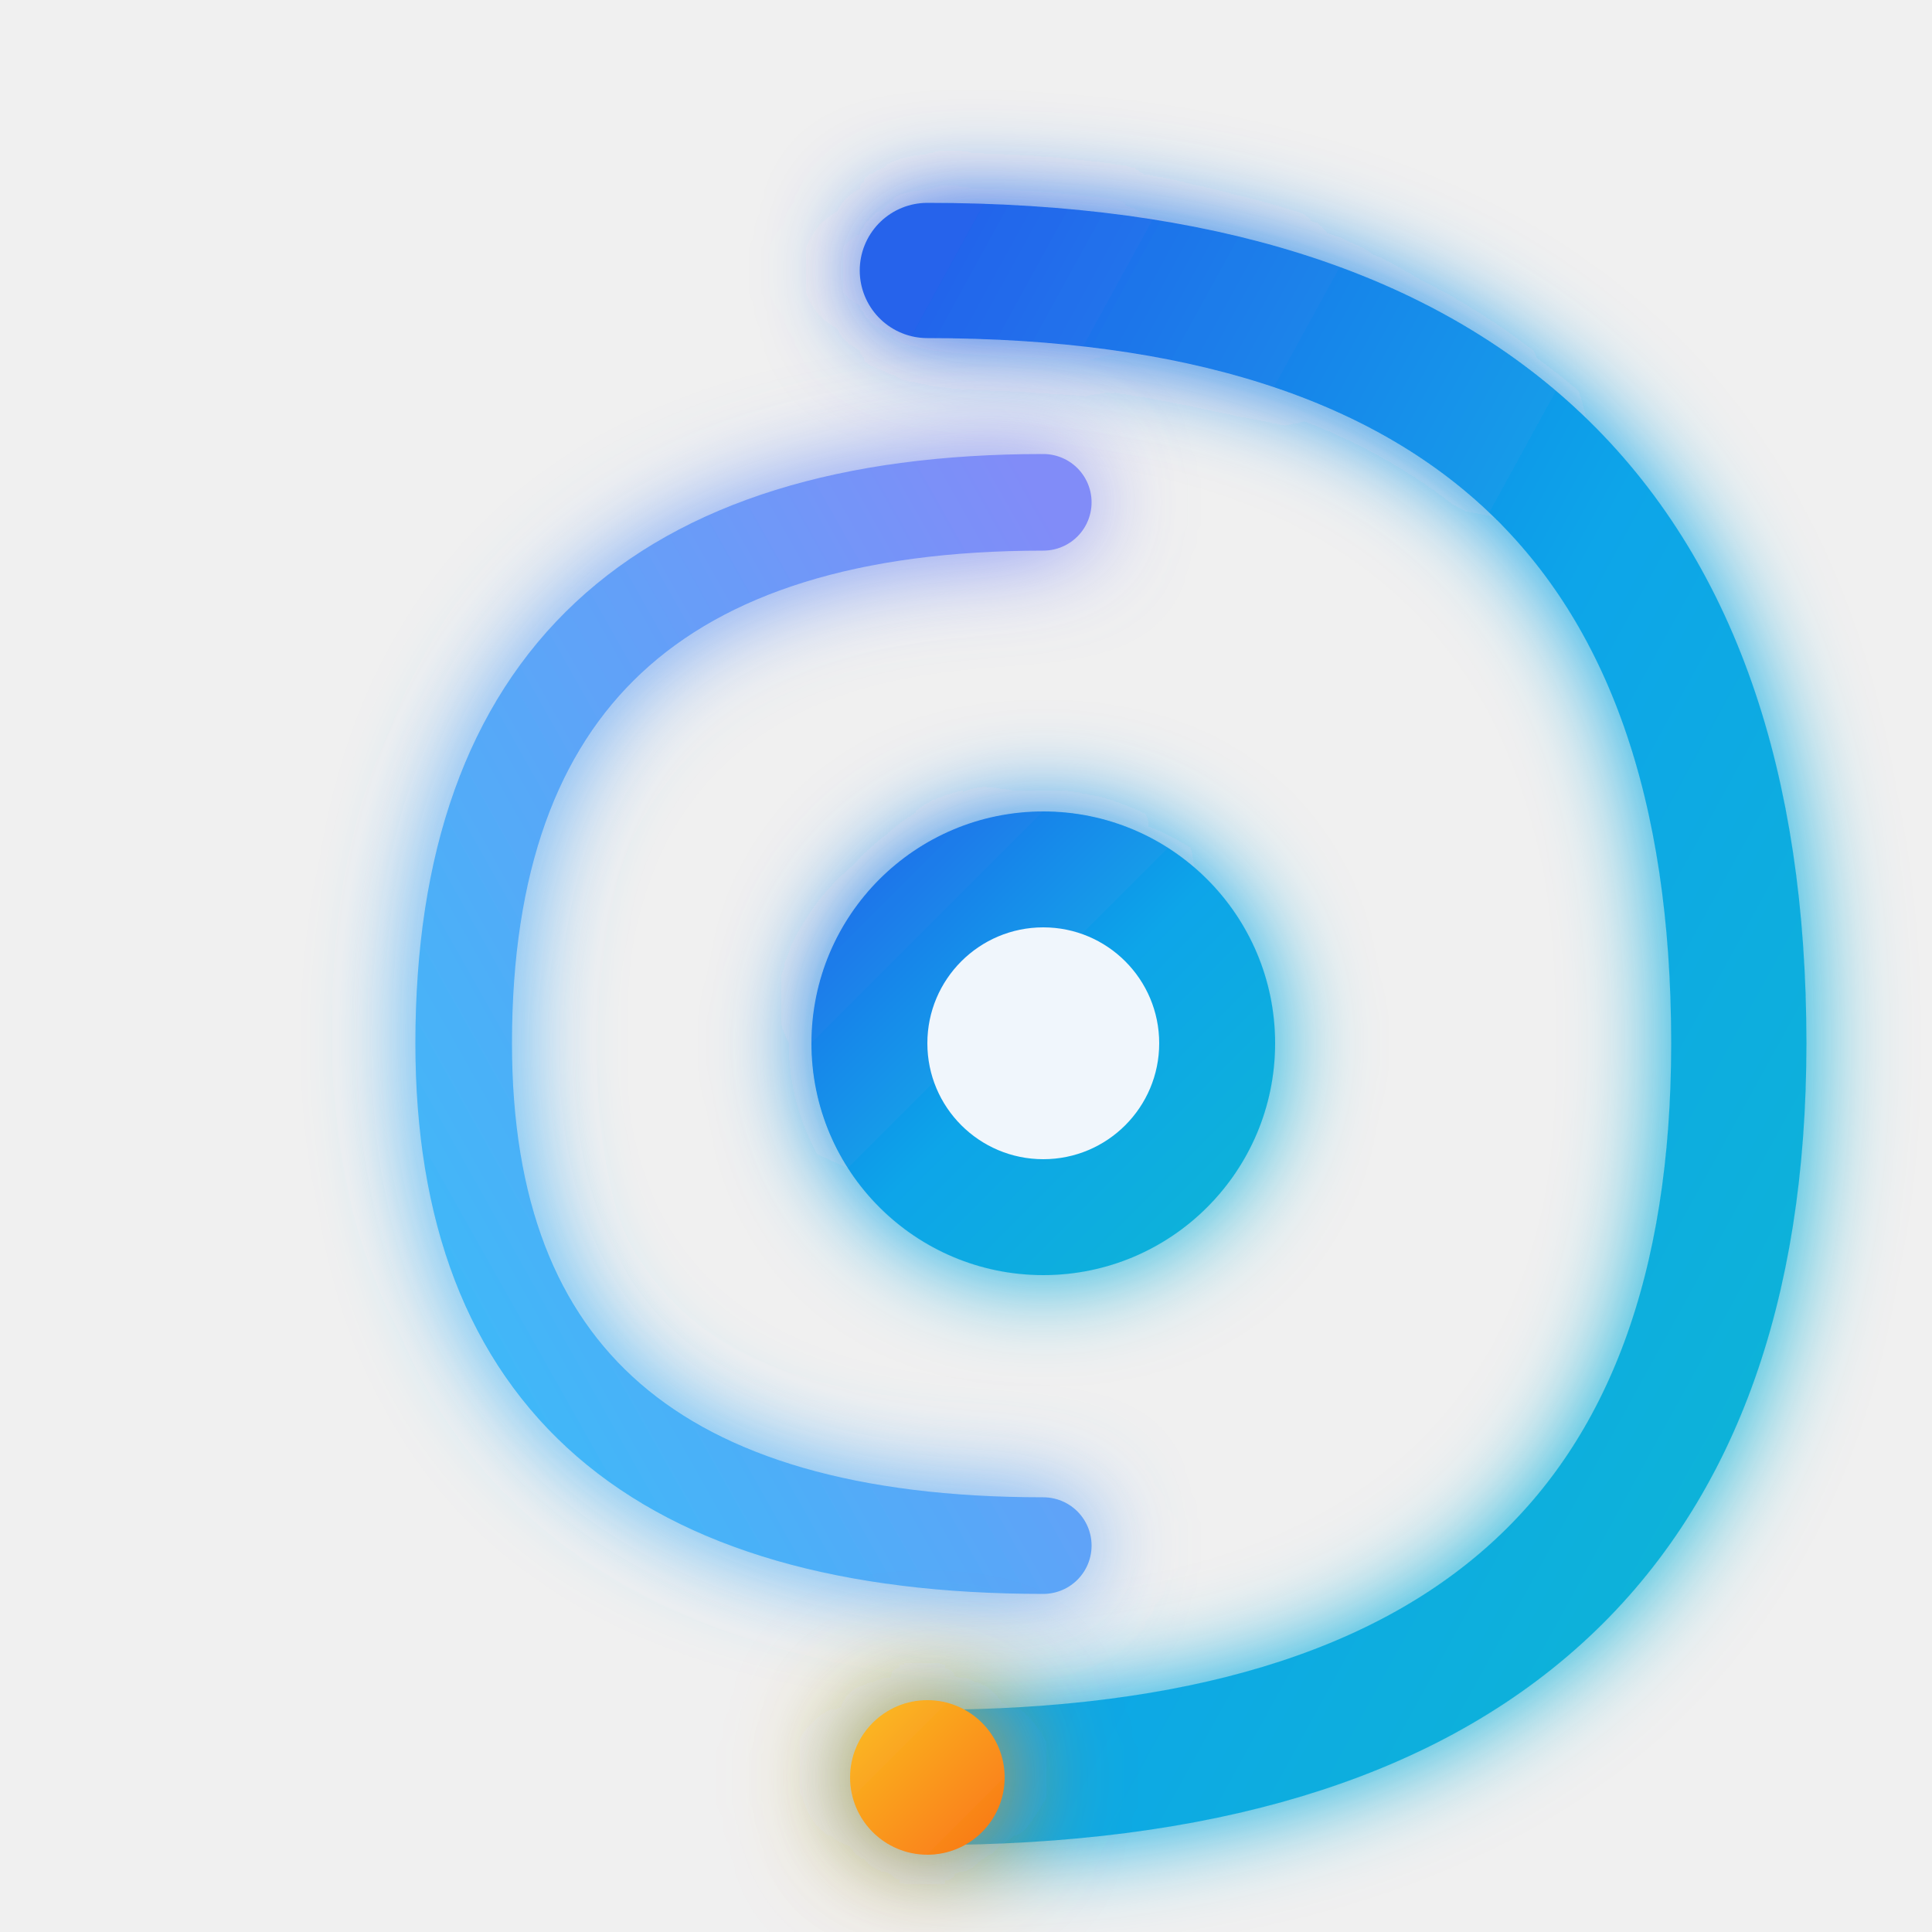
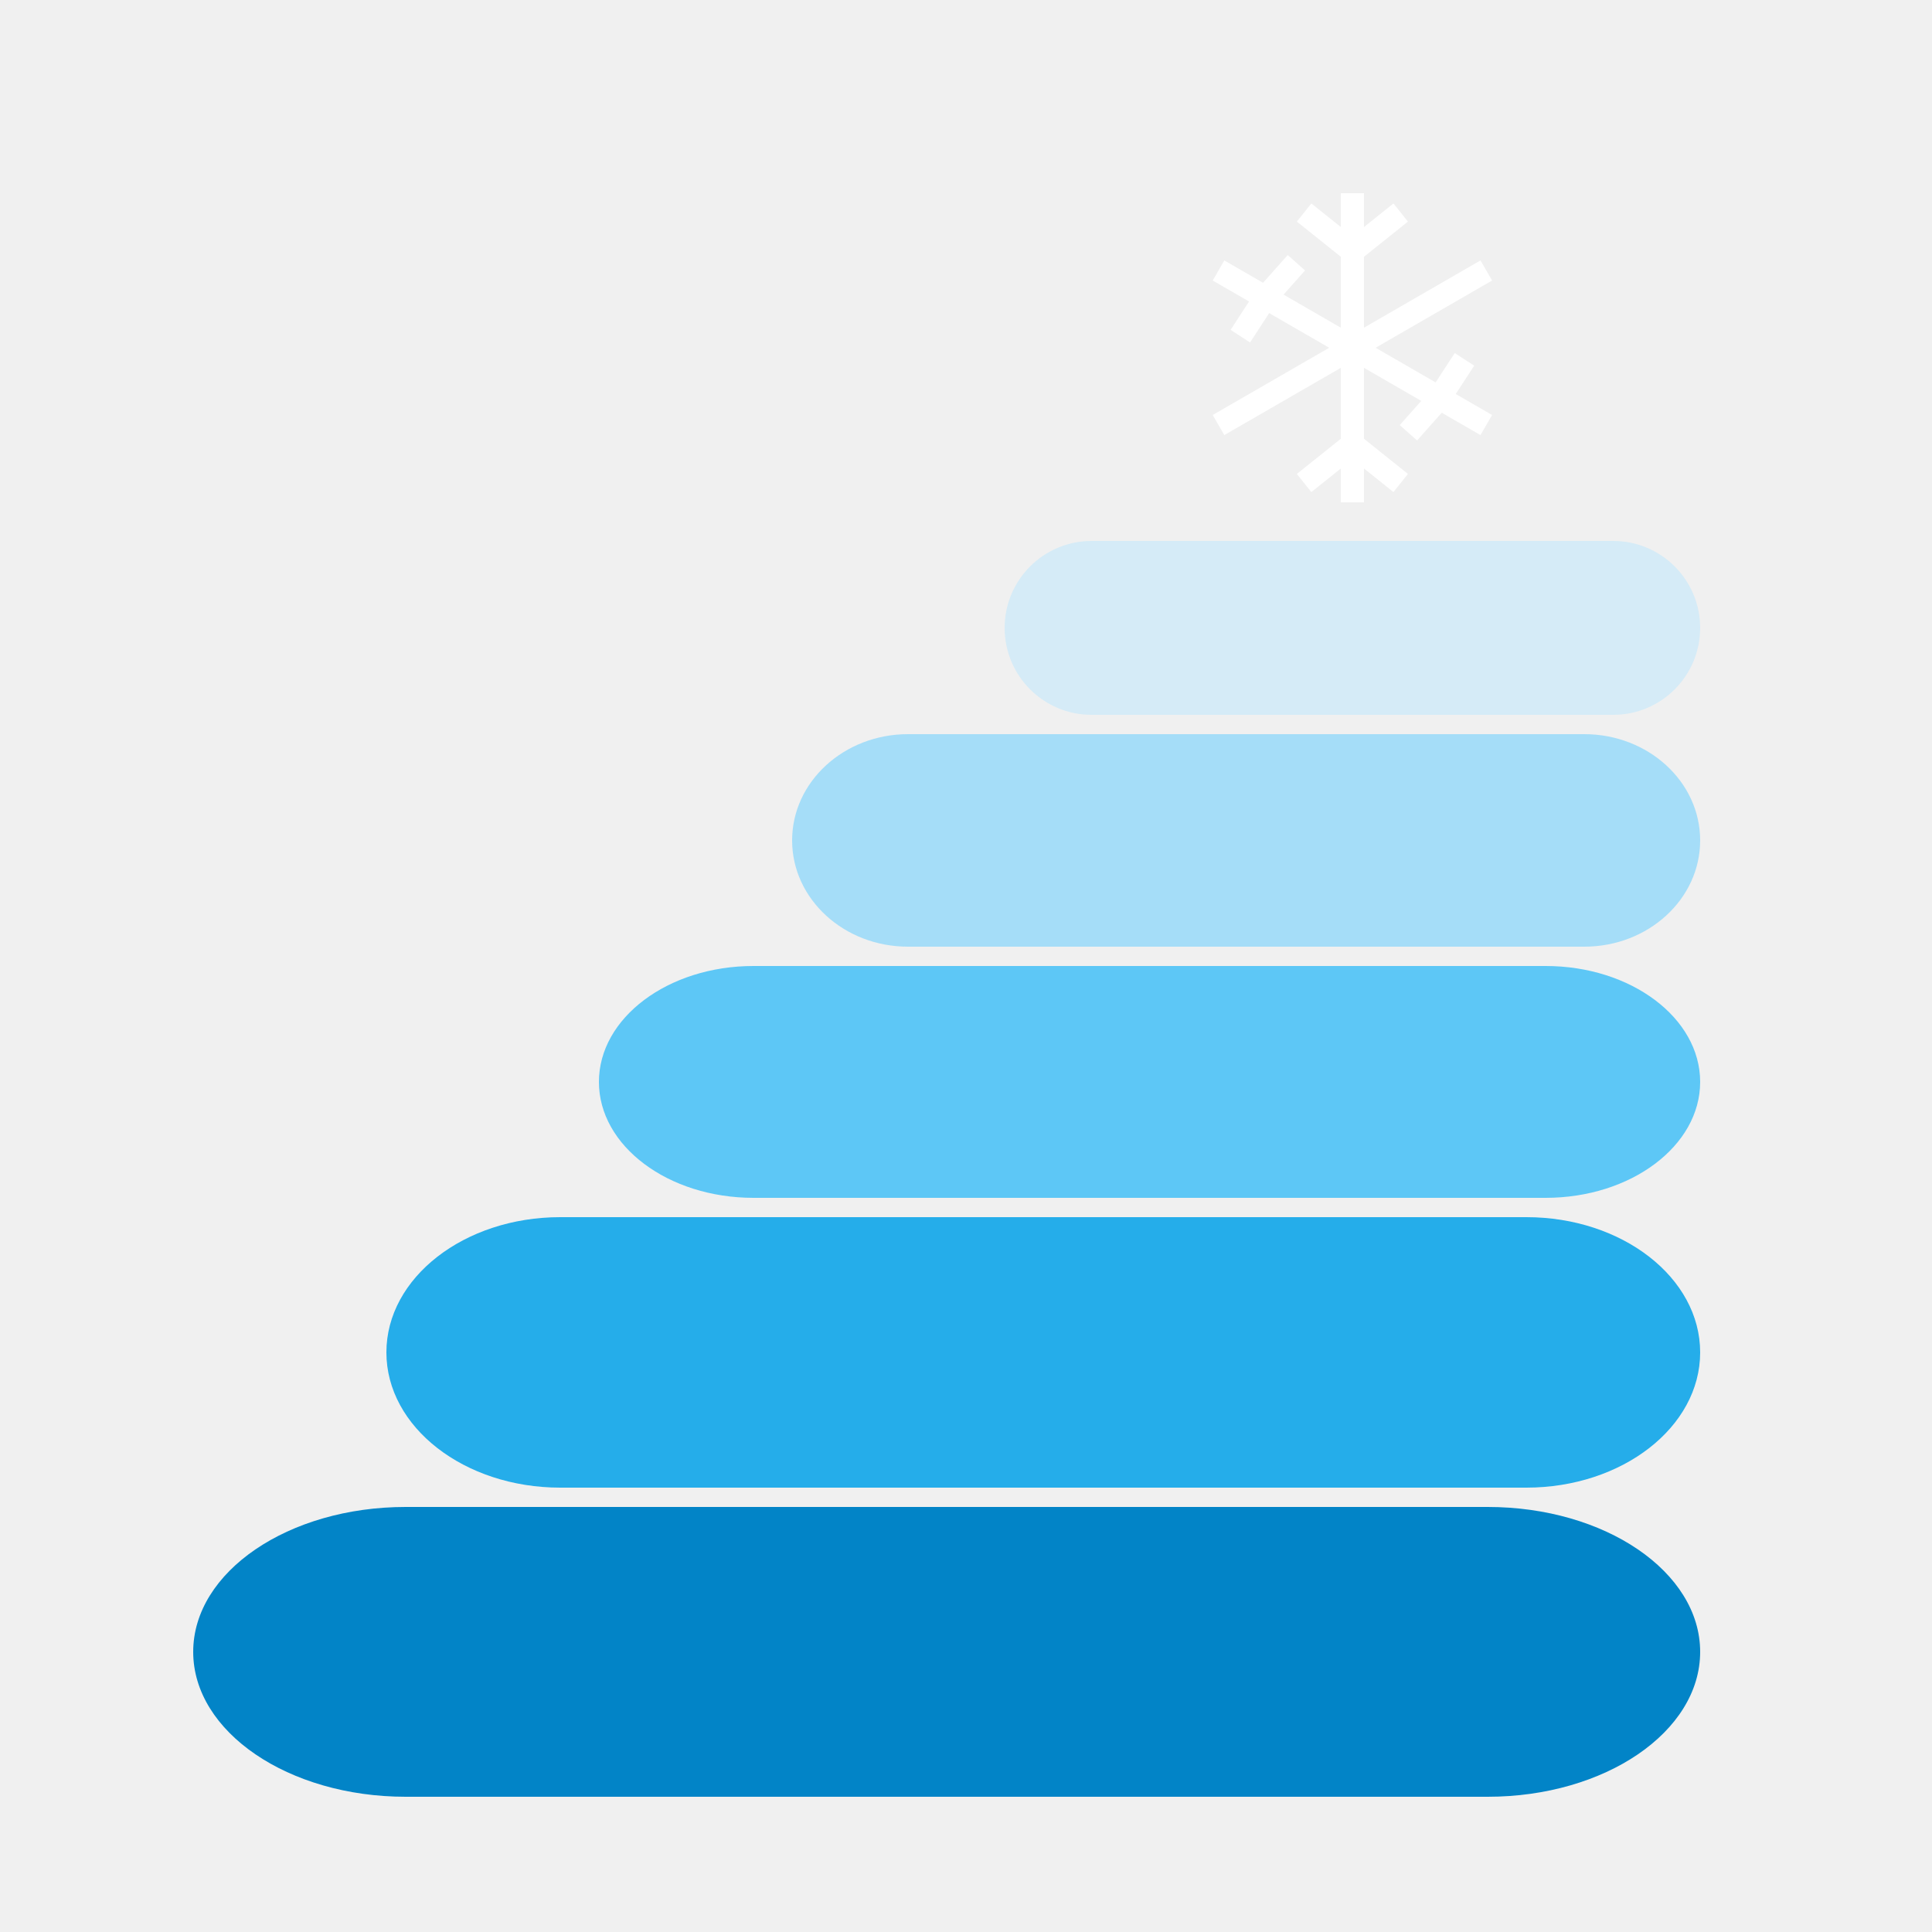
<svg xmlns="http://www.w3.org/2000/svg" viewBox="0 0 100 100">
-   <defs>
-     <linearGradient id="arcMain" x1="0%" y1="0%" x2="100%" y2="100%">
-       <stop offset="0%" stop-color="#2563EB" />
-       <stop offset="50%" stop-color="#0EA5E9" />
-       <stop offset="100%" stop-color="#06B6D4" />
-     </linearGradient>
-     <linearGradient id="arcAccent" x1="0%" y1="100%" x2="100%" y2="0%">
-       <stop offset="0%" stop-color="#38BDF8" />
-       <stop offset="100%" stop-color="#818CF8" />
-     </linearGradient>
-     <linearGradient id="sparkGrad" x1="0%" y1="0%" x2="100%" y2="100%">
-       <stop offset="0%" stop-color="#FBBF24" />
-       <stop offset="100%" stop-color="#F97316" />
-     </linearGradient>
-     <filter id="glowFx" x="-50%" y="-50%" width="200%" height="200%">
-       <feGaussianBlur stdDeviation="2.5" result="blur" />
-       <feMerge>
-         <feMergeNode in="blur" />
-         <feMergeNode in="SourceGraphic" />
-       </feMerge>
-     </filter>
-     <filter id="sparkGlow" x="-100%" y="-100%" width="300%" height="300%">
-       <feGaussianBlur stdDeviation="3" result="blur" />
-       <feMerge>
-         <feMergeNode in="blur" />
-         <feMergeNode in="SourceGraphic" />
-       </feMerge>
-     </filter>
-   </defs>
-   <g transform="translate(50, 50)">
-     <path d="M-2 -36 Q40 -36 40 4 Q40 42 -2 42" fill="none" stroke="url(#arcMain)" stroke-width="7" stroke-linecap="round" filter="url(#glowFx)" />
-     <path d="M4 -24 Q-26 -24 -26 4 Q-26 30 4 30" fill="none" stroke="url(#arcAccent)" stroke-width="5" stroke-linecap="round" filter="url(#glowFx)" />
-     <circle cx="4" cy="4" r="12" fill="url(#arcMain)" filter="url(#glowFx)" />
-     <circle cx="4" cy="4" r="6" fill="#F0F6FC" />
-     <circle cx="-2" cy="42" r="4" fill="url(#sparkGrad)" filter="url(#sparkGlow)" />
+   <g transform="translate(70, 18)" fill="none" stroke="#FFFFFF" stroke-width="1.2">
+     <line x1="0" y1="-8" x2="0" y2="8" />
+     <line x1="-6.93" y1="-4" x2="6.93" y2="4" />
+     <line x1="-6.93" y1="4" x2="6.93" y2="-4" />
+     <line x1="0" y1="-5" x2="-2.5" y2="-7" />
+     <line x1="0" y1="-5" x2="2.5" y2="-7" />
+     <line x1="0" y1="5" x2="-2.5" y2="7" />
+     <line x1="0" y1="5" x2="2.5" y2="7" />
+     <line x1="-4.5" y1="-2.6" x2="-5.8" y2="-0.6" />
+     <line x1="-4.5" y1="-2.6" x2="-2.9" y2="-4.4" />
+     <line x1="4.5" y1="2.6" x2="5.8" y2="0.6" />
+     <line x1="4.5" y1="2.6" x2="2.9" y2="4.4" />
+     <circle cx="0" cy="0" r="1" fill="#FFFFFF" stroke="none" />
  </g>
+   <rect x="52" y="28" width="36" height="9" rx="4.5" fill="#BAE6FD" opacity="0.5" />
+   <rect x="41" y="38" width="47" height="11" rx="6" fill="#7DD3FC" opacity="0.65" />
+   <rect x="31" y="50" width="57" height="12" rx="8" fill="#38BDF8" opacity="0.8" />
+   <rect x="20" y="63" width="68" height="14" rx="9" fill="#0EA5E9" opacity="0.9" />
+   <rect x="10" y="78" width="78" height="15" rx="11" fill="#0284C7" />
</svg>
